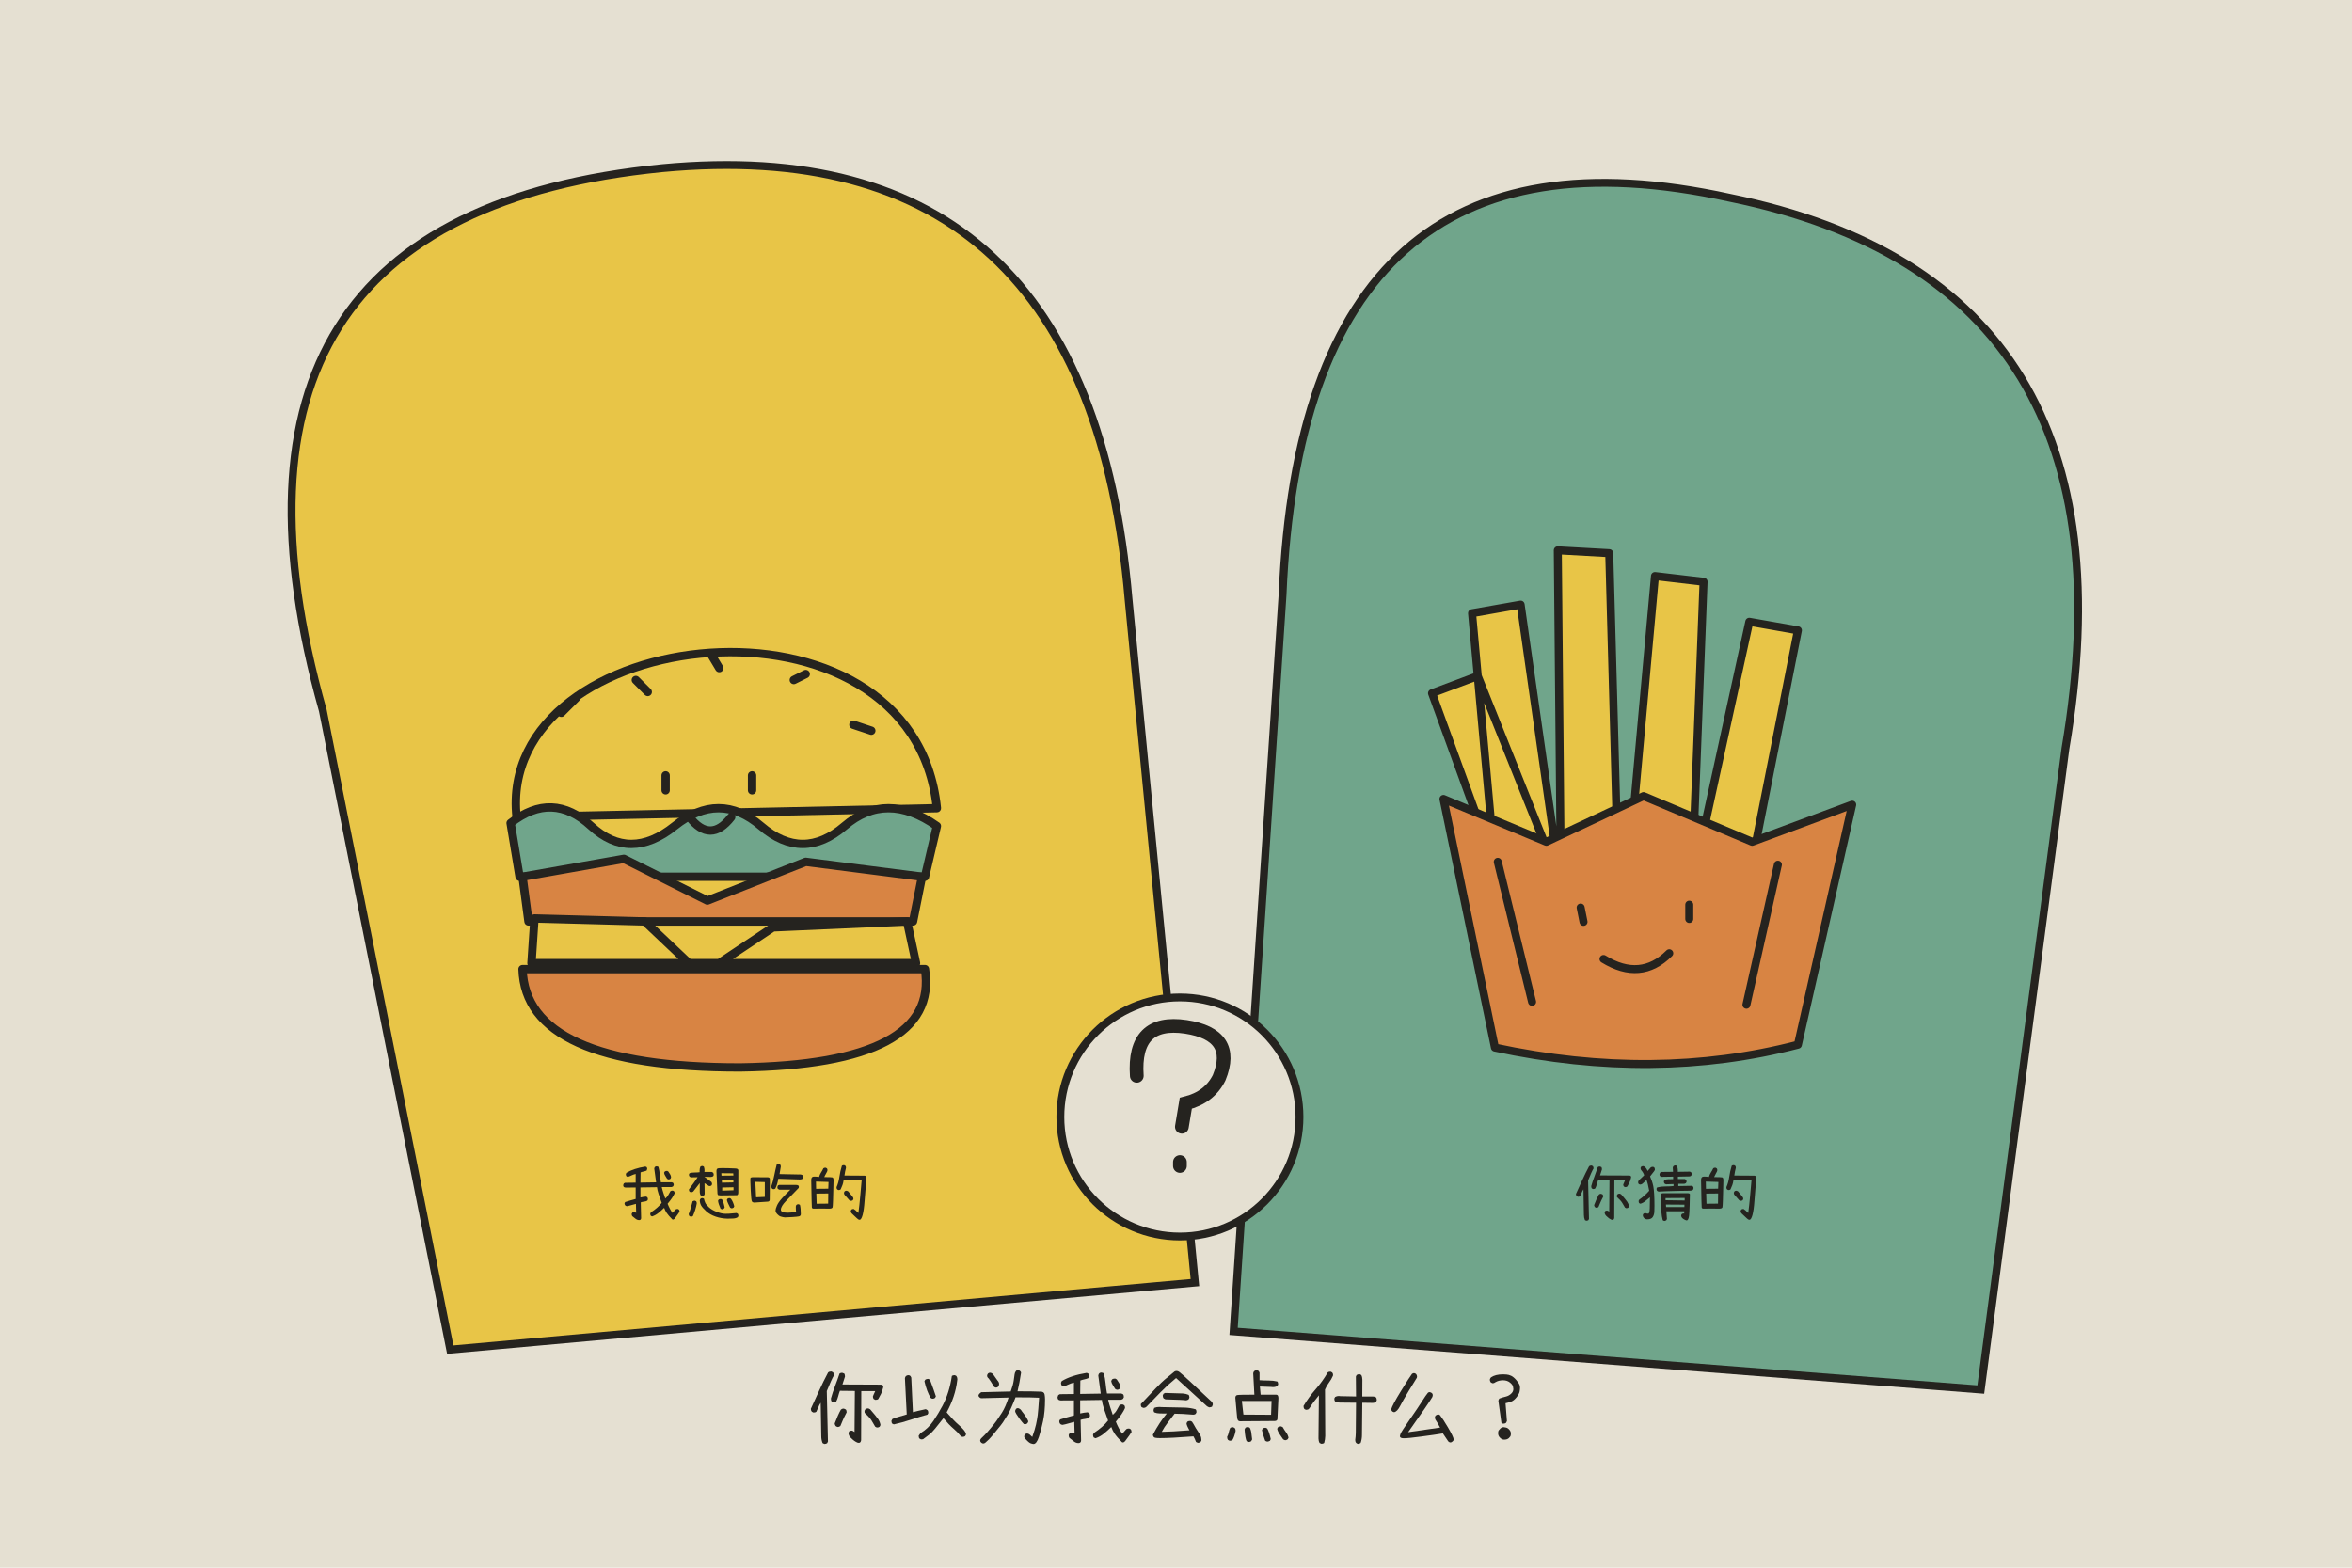
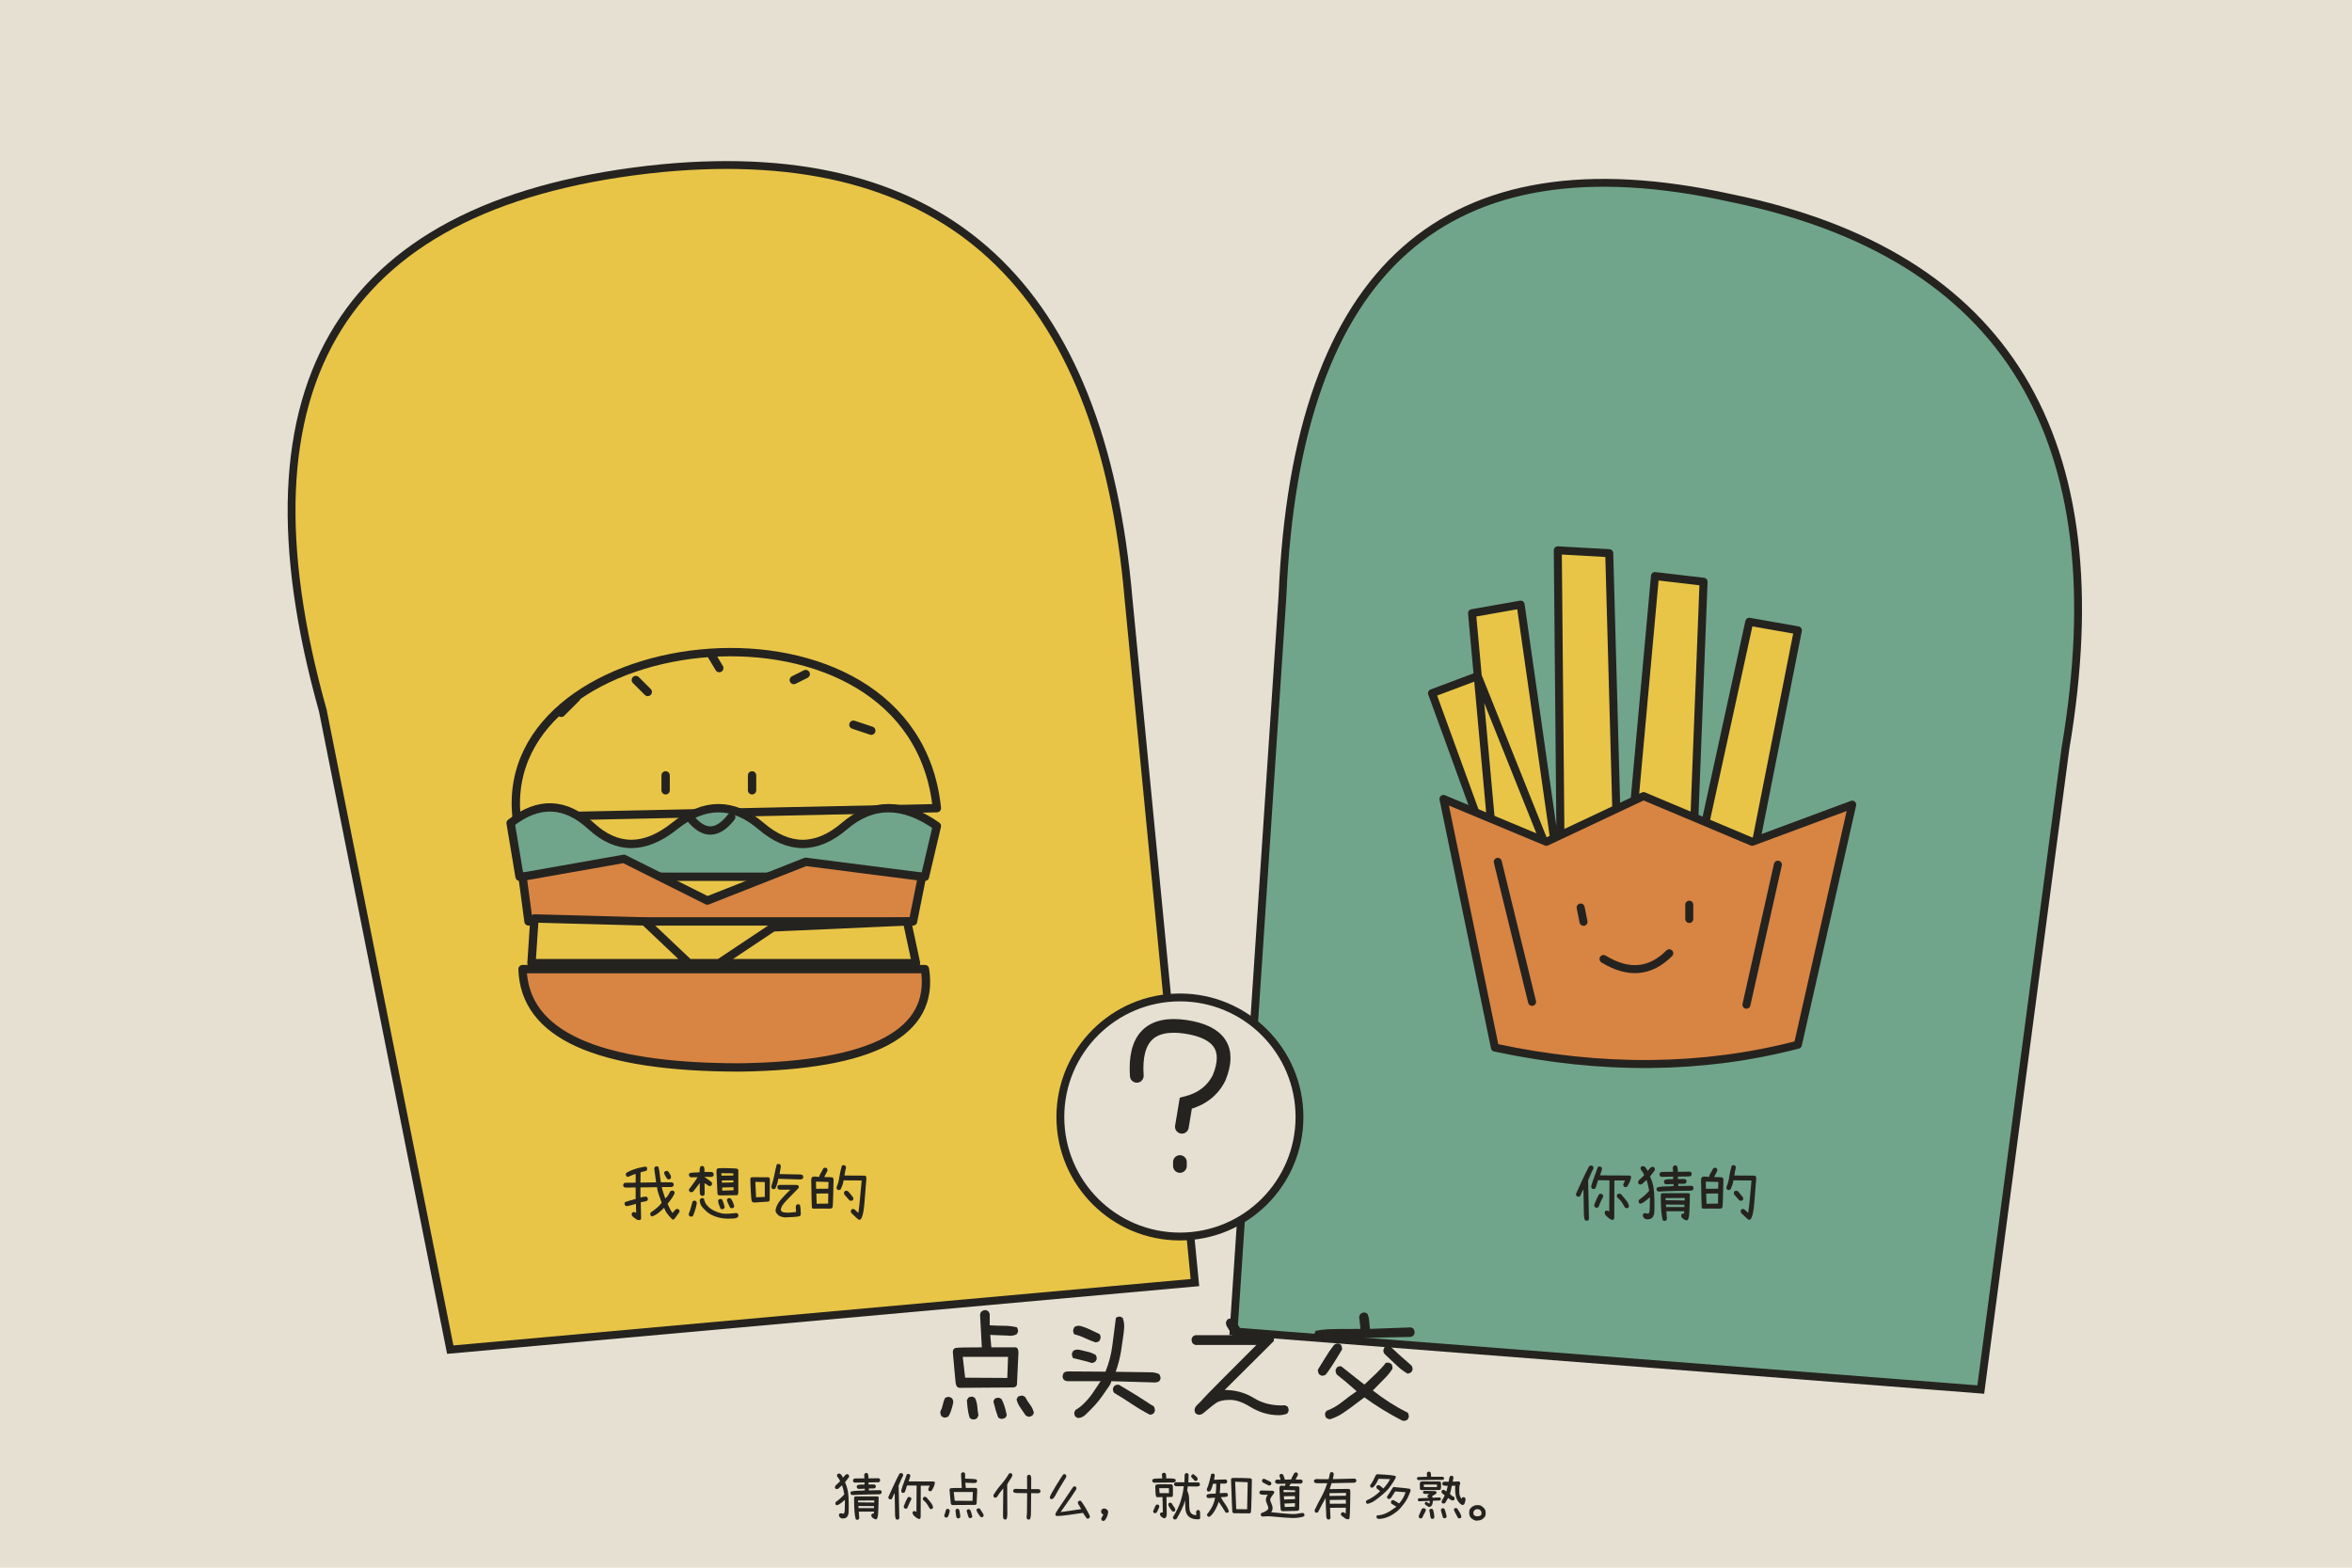
<svg xmlns="http://www.w3.org/2000/svg" width="1200" height="800" viewBox="0 0 1200 800">
  <rect width="1200" height="800" fill="#e5e0d2" />
  <g stroke="#25231f" stroke-width="4">
    <path d="M172 333q-35-260 210-250 218 10 205 251l-15 350-381-19Z" fill="#e8c547" transform="rotate(-8 380 400)" />
    <path d="M644 327q-20-250 202-229 215 17 204 258l-3 330-382 17Z" fill="#70a58b" transform="rotate(7 840 400)" />
  </g>
  <svg x="186" y="236" width="365" height="365" class="" viewBox="0 0 240 240" aria-hidden="true" fill="none" stroke="#25231F" stroke-width="2.8" stroke-linecap="round" stroke-linejoin="round">
    <path d="M51 119C44 54 184 38 192 116Z" fill="#E8C547" />
    <path d="m66 84 5-5m20-6 4 4m21-13 3 5m25 4 4-2m16 17 6 2" />
    <path d="M49 121q14-11 27 1t28 0 29 0 28 0 31 0l-4 17H52Z" fill="#70A58B" />
    <path d="m53 139 34-6 28 14 33-13 39 5-3 15H55Z" fill="#D88443" />
    <path d="m57 153 37 1 19 18 24-16 45-2 3 14H56Z" fill="#E8C547" />
    <path d="M53 170h135q5 32-62 33-72 0-73-33Z" fill="#D88443" />
    <path d="M101 105v5m29-5v5m-21 9q7 9 14 0" fill="none" />
  </svg>
  <svg x="665" y="240" width="350" height="350" class="" viewBox="0 0 240 240" aria-hidden="true" fill="none" stroke="#25231F" stroke-width="2.8" stroke-linecap="round" stroke-linejoin="round">
    <path d="m67 138-8-88 17-3 13 91m1-2-1-108 18 1 3 109m4-2 9-99 17 2-4 103m1-2 19-87 17 3-18 91m-86-3-24-66 16-6 28 70" fill="#E8C547" />
    <path d="m49 115 18 87q56 12 106-1l19-84-35 13-38-16-34 16Z" fill="#D88443" />
    <path d="m68 137 12 49m86-48-11 49" />
    <path d="m97 153 1 5m37-6v5m-30 14q13 8 23-2" />
  </svg>
  <g fill="#25231f" font-family="Xiaolai, sans-serif" text-anchor="middle">
-     <path d="M233 -92H227L207 -82Q191 -43 191 2L184 409Q166 382 155.5 354.5Q145 327 131 300Q119 290 96 290L76 300Q64 315 64 335Q115 446 166.0 558.0Q217 670 274 777Q288 789 313 789L333 779Q345 766 345 742Q317 697 258 551L272 -62L263 -82Q250 -92 233 -92ZM394 114Q378 116 366 126Q356 140 354 157Q395 266 429 325Q443 338 461 338Q468 338 489 327Q499 315 499 292Q462 222 449.5 189.5Q437 157 423 126Q409 116 394 114ZM871 108H865L846 118Q824 155 802.5 192.0Q781 229 718 286L716 310L726 329Q738 340 755 340L766 339L785 329Q861 241 882.5 209.0Q904 177 910 138L900 118Q889 108 871 108ZM647 -79Q640 -79 630 -76Q591 -59 558 -25Q524 2 521 41L530 61Q542 70 559 70Q573 70 595 53L599 552L417 554Q405 521 396.5 487.5Q388 454 372 423Q360 413 337 413L317 423Q308 436 308 460Q329 536 358.5 612.5Q388 689 413 764Q427 773 444 773Q449 773 470 764Q479 750 479 727Q454 654 448 631L910 629Q944 629 944 603Q944 594 939 581Q932 546 916.0 515.5Q900 485 883 454Q871 444 848 444L828 454Q818 468 818 485Q818 490 846 550H677L675 -47Q670 -79 647 -79Z" transform="translate(411.000 733.0) scale(0.042 -0.042)" />
-     <path d="M403 -37 384 -27Q374 -16 374 8L396 39Q491 96 553.5 189.0Q616 282 664 373Q748 533 777 734Q789 744 813 744L832 734Q844 717 844 695Q844 687 842 678Q820 486 714 292Q807 185 848 151Q949 65 949 23L939 4Q928 -6 904 -6L885 4Q844 55 794.5 96.5Q745 138 675 222Q610 140 573.0 94.0Q536 48 500.0 20.0Q464 -8 427 -35ZM72 146 53 155Q43 167 43 190L55 212Q96 229 141.0 241.0Q186 253 229 267L207 707Q212 744 255 744L274 734L284 715L304 294Q356 309 460 331L481 319Q491 308 491 284L481 265Q380 237 278.0 203.0Q176 169 72 146ZM544 458H538L519 468Q472 547 444 670L454 689Q468 699 491 699L511 689Q560 559 583 487L573 468Q562 458 544 458Z" transform="translate(453.000 733.0) scale(0.042 -0.042)" />
-     <path d="M769 -93Q761 -93 738.0 -86.0Q715 -79 676 -36Q658 -21 656 -1Q659 32 691 35Q715 32 730 15L754 -7Q786 83 799.5 144.0Q813 205 820.0 259.5Q827 314 837 470Q764 475 551 475Q494 327 456.0 264.0Q418 201 398.0 171.5Q378 142 334.0 89.5Q290 37 262.5 2.0Q235 -33 185 -76Q172 -87 159 -87Q146 -87 133.5 -75.5Q121 -64 121 -51Q121 -39 132 -26Q149 -9 172.0 13.0Q195 35 245.0 95.0Q295 155 318.5 187.5Q342 220 386.0 289.5Q430 359 466 472Q142 465 136 464Q121 464 106 483Q101 489 101 496Q101 514 134 537L492 546Q520 620 528.5 676.5Q537 733 539.5 755.0Q542 777 557 796Q569 806 581 806Q594 806 607 793Q618 784 618 772Q618 767 616 762Q601 657 575 548Q772 548 850 544H857Q897 544 904 509Q909 479 909 451Q909 299 885.0 186.0Q861 73 835 -5Q806 -93 769 -93ZM314 593Q302 593 289 604Q239 687 225 703Q205 719 205 737Q205 750 216 764Q227 774 242 774Q265 771 280.0 752.5Q295 734 331 680Q351 659 351 637Q351 621 340 604Q327 593 314 593ZM667 148Q660 148 652 150Q628 175 599 215Q546 288 546 306Q546 319 555.0 331.5Q564 344 580 344Q612 336 628 305Q690 228 706 183Q697 148 667 148Z" transform="translate(495.000 733.0) scale(0.042 -0.042)" />
-     <path d="M314 -82Q282 -82 251 -55L206 -19Q196 -7 196 17L206 36Q217 47 235 47Q240 47 268 35L264 177Q224 167 189.5 156.5Q155 146 120 140Q82 145 82 187L92 206Q133 220 175.0 231.5Q217 243 260 255V438L99 437Q83 438 70 447Q61 459 61 476Q61 481 70 502L89 513L260 515V654Q222 645 193.0 630.5Q164 616 133 607L113 617Q103 630 103 652L112 672Q226 741 415 772L435 763Q444 751 444 734Q444 729 435 708Q412 698 386.5 693.0Q361 688 338 679L336 516L586 520Q577 580 570.5 633.5Q564 687 556 739Q561 776 595 776Q601 776 622 768Q639 709 645.0 645.0Q651 581 662 521H837L857 512Q867 500 867 477L857 457Q844 447 829 445H676Q686 398 701.5 352.5Q717 307 732 262Q763 288 780.0 318.5Q797 349 814 379Q827 389 851 389L871 379Q881 368 881 345Q852 277 769 179Q804 92 847 32L895 86Q906 96 930 96L949 87Q960 74 960 52Q942 22 881 -59Q867 -74 855 -74Q849 -74 844 -71Q780 -6 754.5 32.5Q729 71 714 114Q667 68 621.5 31.5Q576 -5 522 -23L502 -14Q492 -2 492 21L502 41Q615 115 675 193Q648 267 626.0 332.5Q604 398 600 443L336 439V279Q385 290 426 293L445 283Q455 272 455 248L446 229Q423 215 394.5 212.5Q366 210 341 201L347 -50Q346 -82 314 -82ZM786 567H780L761 577Q748 601 732.5 623.5Q717 646 713 673L723 692Q736 703 761 703L780 693Q794 670 809.0 648.0Q824 626 824 598L815 578Q804 567 786 567Z" transform="translate(537.000 733.0) scale(0.042 -0.042)" />
-     <path d="M770 -78H764L743 -68Q731 -33 712 0Q441 -21 305 -21Q242 -21 231.5 -9.5Q221 2 219 20Q301 175 388 278L305 279Q269 279 236 292Q227 304 227 321Q227 326 236 347Q265 358 298 358Q311 358 325 356Q546 353 611.5 350.0Q677 347 739 329Q749 317 749 294L739 274Q726 264 709 264Q571 276 483 276Q442 222 400.0 168.0Q358 114 327 55Q445 57 663 74Q628 135 628 159L638 179Q651 188 675 188L694 179Q712 153 725.5 127.0Q739 101 762.0 67.0Q785 33 797.0 9.0Q809 -15 809 -49L799 -68Q787 -78 770 -78ZM107 347H102L82 356Q72 368 72 392Q298 635 359.5 687.5Q421 740 483 789Q494 795 506 795Q527 795 550 775Q610 727 934 421Q947 407 947 387Q947 383 938 362Q926 353 902 353L877 366Q579 637 501 709Q450 666 397.5 619.5Q345 573 141 360Q127 347 107 347ZM622 438Q595 444 372 450L349 462Q339 476 339 499L349 519L368 528Q548 524 584.0 521.5Q620 519 653 505Q663 493 663 470L653 450Q640 440 622 438Z" transform="translate(579.000 733.0) scale(0.042 -0.042)" />
-     <path d="M384 -68H378L358 -59Q341 -27 333 84L343 104Q354 114 378 114L397 104Q413 72 416.0 35.0Q419 -2 425 -37L413 -59Q401 -68 384 -68ZM610 -64Q595 -62 583 -53Q561 5 544 76L554 96Q565 105 589 105L608 96Q632 56 651 -33L642 -53Q628 -62 610 -64ZM156 -53H150L131 -43Q121 -29 121 -6Q135 20 140.5 48.0Q146 76 158 102Q170 112 193 112L213 102Q224 88 224 71L223 61Q208 -9 186 -43Q174 -53 156 -53ZM828 -47Q813 -45 801 -35Q781 -4 759.0 26.5Q737 57 729 92L739 112Q753 122 777 122L797 112Q814 80 836.5 50.0Q859 20 867 -16L857 -35Q844 -45 828 -47ZM277 184Q248 184 243.0 225.5Q238 267 233 332L221 468Q221 497 243.0 502.0Q265 507 452 507L438 767Q443 804 485 804L505 794L515 774V683Q569 679 625.0 679.0Q681 679 731 667Q741 655 741 632L731 612Q707 599 677 599Q666 599 655 601L519 606L528 507H718Q744 507 744 463Q733 219 732 210Q729 189 700 187ZM655 263 661 431H300L319 265Z" transform="translate(621.000 733.0) scale(0.042 -0.042)" />
-     <path d="M714 -92Q677 -87 677 -43Q683 -2 684.0 41.0Q685 84 687 409Q526 411 493.0 411.0Q460 411 433 425Q423 436 423 460L433 479Q453 491 477 491Q485 491 495 489L687 485L685 727L694 746Q708 756 731 756L751 746Q764 720 764 689Q763 674 763 485H891Q912 485 930 474Q939 462 939 438L930 419Q913 407 891 407L763 409Q759 70 759.0 17.5Q759 -35 743 -80Q729 -90 714 -92ZM270 -90H264L244 -80Q231 -56 231 -26Q232 -8 236 499Q163 411 127 351L113 333Q102 323 78 323L59 333Q49 347 49 370Q113 478 196.5 573.0Q280 668 343 777Q354 787 378 787L397 777Q408 765 408 748L407 738Q388 693 358.5 654.0Q329 615 310 569L313 6Q312 -39 300 -80Q288 -90 270 -90Z" transform="translate(663.000 733.0) scale(0.042 -0.042)" />
-     <path d="M150 294Q119 299 114 329Q127 379 232.0 550.0Q337 721 367 760Q380 769 391 769Q405 769 417 757Q428 743 428 728Q428 710 413 692Q396 667 326.5 551.5Q257 436 222.0 368.5Q187 301 150 294ZM834 -74Q821 -74 808 -62L742 36Q647 20 478 -2Q322 -23 267 -23Q220 -23 220 2Q220 9 228.5 33.0Q237 57 339.0 204.0Q441 351 488.5 426.0Q536 501 555 523Q564 538 583 538Q619 529 619 502Q619 491 613 477Q563 393 320 51Q651 98 708 107Q673 173 651 205Q645 219 645 230Q645 258 683 267Q702 267 711 252Q742 213 802 112Q873 -9 873 -38Q873 -51 860 -61Q847 -74 834 -74Z" transform="translate(705.000 733.0) scale(0.042 -0.042)" />
-     <path d="M478 155H472L453 165L416 433Q418 448 428 460Q465 474 505.5 483.5Q546 493 575 523Q598 546 598 576Q598 583 593.5 606.0Q589 629 555.5 655.5Q522 682 472 682Q422 682 383 660Q366 646 347 646H344L324 656Q314 670 312 688Q314 703 326 717Q379 754 472 754Q487 754 514.5 752.0Q542 750 571.0 736.5Q600 723 633.5 684.5Q667 646 675 620Q679 605 679 588Q679 573 674.0 545.0Q669 517 636.5 475.5Q604 434 568.0 421.5Q532 409 503 403L520 187L509 165Q497 155 478 155ZM487 -40Q456 -40 432 -12Q413 9 413 37Q413 39 414.0 55.5Q415 72 440 95Q458 112 481 112Q489 112 510.0 107.0Q531 102 549.5 80.5Q568 59 568 35Q568 32 566.5 15.5Q565 -1 544.0 -20.5Q523 -40 487 -40Z" transform="translate(747.000 733.0) scale(0.042 -0.042)" />
    <path d="M314 -82Q282 -82 251 -55L206 -19Q196 -7 196 17L206 36Q217 47 235 47Q240 47 268 35L264 177Q224 167 189.5 156.5Q155 146 120 140Q82 145 82 187L92 206Q133 220 175.0 231.5Q217 243 260 255V438L99 437Q83 438 70 447Q61 459 61 476Q61 481 70 502L89 513L260 515V654Q222 645 193.0 630.5Q164 616 133 607L113 617Q103 630 103 652L112 672Q226 741 415 772L435 763Q444 751 444 734Q444 729 435 708Q412 698 386.5 693.0Q361 688 338 679L336 516L586 520Q577 580 570.5 633.5Q564 687 556 739Q561 776 595 776Q601 776 622 768Q639 709 645.0 645.0Q651 581 662 521H837L857 512Q867 500 867 477L857 457Q844 447 829 445H676Q686 398 701.5 352.5Q717 307 732 262Q763 288 780.0 318.5Q797 349 814 379Q827 389 851 389L871 379Q881 368 881 345Q852 277 769 179Q804 92 847 32L895 86Q906 96 930 96L949 87Q960 74 960 52Q942 22 881 -59Q867 -74 855 -74Q849 -74 844 -71Q780 -6 754.5 32.5Q729 71 714 114Q667 68 621.5 31.5Q576 -5 522 -23L502 -14Q492 -2 492 21L502 41Q615 115 675 193Q648 267 626.0 332.5Q604 398 600 443L336 439V279Q385 290 426 293L445 283Q455 272 455 248L446 229Q423 215 394.5 212.5Q366 210 341 201L347 -50Q346 -82 314 -82ZM786 567H780L761 577Q748 601 732.5 623.5Q717 646 713 673L723 692Q736 703 761 703L780 693Q794 670 809.0 648.0Q824 626 824 598L815 578Q804 567 786 567Z" transform="translate(316.000 620.0) scale(0.032 -0.032)" />
    <path d="M722 -59Q626 -57 536.0 -26.5Q446 4 384.5 60.0Q323 116 303.5 152.0Q284 188 282 231Q287 269 323 269H329L349 259Q356 226 369.0 195.5Q382 165 428.0 122.5Q474 80 553.0 49.5Q632 19 692 19Q757 19 799.5 25.0Q842 31 867 31L889 20Q898 8 898 -16L889 -35Q859 -55 810.0 -57.0Q761 -59 722 -59ZM143 -27H137L117 -18Q107 -4 105 14Q125 63 139.5 115.0Q154 167 168 218Q183 228 205 228L225 218Q234 206 234 183Q217 83 172 -18Q160 -27 143 -27ZM640 90Q624 92 612 103Q579 177 573 226L583 245Q597 255 620 255L640 245Q667 185 679 122L669 103Q655 92 640 90ZM793 106Q777 108 766 118Q752 147 737.0 176.5Q722 206 714 239L724 259Q735 269 760 269L779 259Q815 209 832 138L822 118Q809 108 793 106ZM322 304H315L296 313Q282 336 282 363V509L178 374Q164 362 139 362L119 372Q109 384 109 407Q154 468 186.5 512.0Q219 556 247 602L146 600Q109 605 109 646L119 666Q153 677 199.5 677.0Q246 677 280 682L279 706Q279 742 292 771Q304 781 327 781L347 771Q358 743 358 712Q358 699 356 686H474L495 674Q505 660 505 637L495 617Q476 606 453 606Q437 607 356 609L468 526Q478 512 478 489L468 470Q456 460 433 460L358 507L360 333L351 313Q339 304 322 304ZM612 312Q594 312 578.5 315.5Q563 319 563 364L548 697Q548 738 572 743Q588 747 649 747Q674 747 744.0 745.5Q814 744 855.0 741.0Q896 738 897 711L896 356Q894 315 872.0 315.0Q850 315 612 312ZM640 388 820 394V442L640 438ZM636 515 818 519V552L634 550ZM628 627 818 629 816 664 626 666Z" transform="translate(348.000 620.0) scale(0.032 -0.032)" />
    <path d="M638 -39Q604 -35 574.0 -25.5Q544 -16 520 11Q490 42 490 71Q490 96 512.0 148.0Q534 200 594.5 267.5Q655 335 726 403H552L528 415Q519 427 519 444Q519 449 528 470L548 479H814Q862 479 862 451Q862 442 859 431L657 223Q575 138 575 84Q575 36 682 36Q717 36 818 47Q813 80 813 133Q816 171 853 171H859L879 161Q893 108 893 13Q892 -17 861.0 -23.0Q830 -29 766.0 -33.0Q702 -37 638 -39ZM152 198Q122 199 112.0 219.0Q102 239 94 399Q88 515 88 557Q88 573 90.0 586.5Q92 600 121 602L366 601Q396 600 399 578Q400 571 400 531L397 241Q395 212 360 212ZM180 282 319 288V524L168 528ZM458 411H452L433 421Q423 435 423 458Q452 542 469.5 630.5Q487 719 509 805Q520 814 544 814L563 805Q574 791 574 774L573 764Q567 736 563.5 708.0Q560 680 554 652L861 646L875 647Q901 647 922 635Q932 621 932 597L922 577Q902 566 876 566L534 577Q522 492 487 421Q476 411 458 411Z" transform="translate(380.000 620.0) scale(0.032 -0.032)" />
    <path d="M831 -77Q810 -77 785 -51Q741 -7 709 21Q690 37 690 66L700 86Q712 96 736 96Q762 82 811 31Q828 157 840.0 294.0Q852 431 863 550L575 552Q569 509 557.5 477.5Q546 446 528 407Q516 397 493 397L474 407Q463 419 463 436L464 446Q495 515 508.0 606.0Q521 697 548 785Q560 795 583 795L603 785Q613 774 613 757L612 746Q598 696 589 629L909 627Q938 627 939 585Q920 368 910.0 223.0Q900 78 878 -3Q857 -77 831 -77ZM351 101 221 102 96 101Q72 101 69.0 121.0Q66 141 59 560Q60 606 93 611Q103 612 115 612Q143 612 184 606Q195 645 216.0 677.0Q237 709 253 744Q265 754 288 754L308 744Q318 733 318 716Q318 696 293 656Q278 631 267 604Q374 604 394.5 599.5Q415 595 415 555V544Q407 146 400.0 123.5Q393 101 351 101ZM146 179 329 181 331 343 141 341ZM693 226H687L667 235L591 321Q581 333 581 356L591 376Q603 387 620 387Q628 387 649 376L718 292Q732 278 732 255L722 235Q710 226 693 226ZM137 417 331 419 335 526 135 532Z" transform="translate(412.000 620.0) scale(0.032 -0.032)" />
    <path d="M233 -92H227L207 -82Q191 -43 191 2L184 409Q166 382 155.5 354.5Q145 327 131 300Q119 290 96 290L76 300Q64 315 64 335Q115 446 166.0 558.0Q217 670 274 777Q288 789 313 789L333 779Q345 766 345 742Q317 697 258 551L272 -62L263 -82Q250 -92 233 -92ZM394 114Q378 116 366 126Q356 140 354 157Q395 266 429 325Q443 338 461 338Q468 338 489 327Q499 315 499 292Q462 222 449.5 189.5Q437 157 423 126Q409 116 394 114ZM871 108H865L846 118Q824 155 802.5 192.0Q781 229 718 286L716 310L726 329Q738 340 755 340L766 339L785 329Q861 241 882.5 209.0Q904 177 910 138L900 118Q889 108 871 108ZM647 -79Q640 -79 630 -76Q591 -59 558 -25Q524 2 521 41L530 61Q542 70 559 70Q573 70 595 53L599 552L417 554Q405 521 396.5 487.5Q388 454 372 423Q360 413 337 413L317 423Q308 436 308 460Q329 536 358.5 612.5Q388 689 413 764Q427 773 444 773Q449 773 470 764Q479 750 479 727Q454 654 448 631L910 629Q944 629 944 603Q944 594 939 581Q932 546 916.0 515.5Q900 485 883 454Q871 444 848 444L828 454Q818 468 818 485Q818 490 846 550H677L675 -47Q670 -79 647 -79Z" transform="translate(802.000 620.0) scale(0.032 -0.032)" />
    <path d="M198 -70Q175 -70 157 -55Q130 -33 130 0L140 20Q151 29 175 29Q189 21 216 21Q238 21 241 104L244 282Q205 251 170.0 221.5Q135 192 92 179L72 188Q63 200 63 224L74 245Q161 305 232 386Q211 504 189 558L125 499Q109 485 84 485L64 495Q55 507 55 524Q55 529 64 550L152 633Q139 676 104 715Q94 727 94 750L104 770Q117 779 141 779L168 764Q197 730 207 701L253 754Q267 768 294 768L313 758Q323 744 323 721L313 701L246 615Q280 540 297 460Q316 365 316 146Q316 99 314.0 51.5Q312 4 289.0 -33.0Q266 -70 198 -70ZM798 231V271L493 269V235ZM793 126 794 164 499 166 502 126ZM476 -96Q460 -94 448 -84Q417 21 417 286Q417 320 419 330Q422 347 458 347H847Q879 347 881 329Q881 282 877.0 155.0Q873 28 868 -10Q858 -87 829 -87Q820 -87 798 -76Q741 -49 741 -6L751 14Q763 24 780 24L790 23L791 59H506L515 -64L505 -84Q491 -94 476 -96ZM386 373Q349 378 349 413V420L358 439Q421 455 488.5 455.0Q556 455 620 461V493L503 489Q466 494 466 536L476 556Q503 570 537 570Q591 570 614 571V611L425 608L405 619Q396 631 396 648Q396 653 405 674L429 686L612 688L608 754Q613 791 655 791L675 781Q689 746 689 707L688 688L880 691L900 682Q910 668 910 645L900 625L880 615L690 611V573H799L818 563Q828 552 828 528L818 509Q805 499 789 497H696V461L910 465L930 455Q939 443 939 426Q939 421 930 400Q909 387 884 387Q815 387 685 384Q467 379 386 373Z" transform="translate(834.000 620.0) scale(0.032 -0.032)" />
    <path d="M831 -77Q810 -77 785 -51Q741 -7 709 21Q690 37 690 66L700 86Q712 96 736 96Q762 82 811 31Q828 157 840.0 294.0Q852 431 863 550L575 552Q569 509 557.5 477.5Q546 446 528 407Q516 397 493 397L474 407Q463 419 463 436L464 446Q495 515 508.0 606.0Q521 697 548 785Q560 795 583 795L603 785Q613 774 613 757L612 746Q598 696 589 629L909 627Q938 627 939 585Q920 368 910.0 223.0Q900 78 878 -3Q857 -77 831 -77ZM351 101 221 102 96 101Q72 101 69.0 121.0Q66 141 59 560Q60 606 93 611Q103 612 115 612Q143 612 184 606Q195 645 216.0 677.0Q237 709 253 744Q265 754 288 754L308 744Q318 733 318 716Q318 696 293 656Q278 631 267 604Q374 604 394.5 599.5Q415 595 415 555V544Q407 146 400.0 123.5Q393 101 351 101ZM146 179 329 181 331 343 141 341ZM693 226H687L667 235L591 321Q581 333 581 356L591 376Q603 387 620 387Q628 387 649 376L718 292Q732 278 732 255L722 235Q710 226 693 226ZM137 417 331 419 335 526 135 532Z" transform="translate(866.000 620.0) scale(0.032 -0.032)" />
+     <path d="M384 -68H378L358 -59Q341 -27 333 84L343 104Q354 114 378 114L397 104Q413 72 416.0 35.0Q419 -2 425 -37L413 -59Q401 -68 384 -68ZM610 -64Q595 -62 583 -53Q561 5 544 76L554 96Q565 105 589 105L608 96Q632 56 651 -33L642 -53Q628 -62 610 -64ZM156 -53H150L131 -43Q121 -29 121 -6Q135 20 140.5 48.0Q146 76 158 102Q170 112 193 112L213 102Q224 88 224 71L223 61Q208 -9 186 -43Q174 -53 156 -53ZM828 -47Q813 -45 801 -35Q781 -4 759.0 26.5Q737 57 729 92L739 112Q753 122 777 122L797 112Q814 80 836.5 50.0Q859 20 867 -16L857 -35Q844 -45 828 -47ZM277 184Q248 184 243.0 225.5Q238 267 233 332L221 468Q221 497 243.0 502.0Q265 507 452 507L438 767Q443 804 485 804L505 794L515 774V683Q569 679 625.0 679.0Q681 679 731 667Q741 655 741 632L731 612Q707 599 677 599Q666 599 655 601L519 606L528 507H718Q744 507 744 463Q733 219 732 210Q729 189 700 187ZM655 263 661 431H300L319 265Z" transform="translate(472.0 720) scale(0.064 -0.064)" />
+     <path d="M219 -57 199 -47Q189 -34 189 -12L199 8Q232 25 272.0 65.5Q312 106 341.0 150.0Q370 194 399 237H133Q96 242 96 278Q96 283 105 304Q121 315 140 315L438 313Q479 415 493.0 525.0Q507 635 521 742Q532 752 556 752L575 742Q587 711 587 674Q587 635 562 477Q548 392 519 312L798 308Q834 308 865 294Q877 280 877 257L867 237Q851 227 830 227Q816 228 485 237Q478 212 462.0 190.5Q446 169 407.0 112.0Q368 55 284 -25Q256 -55 219 -57ZM793 -31Q718 8 648.5 54.5Q579 101 507 144Q497 155 497 179L507 198Q519 209 536 209L546 208Q583 185 621 163Q697 118 760 76Q791 55 822 37Q832 23 832 0L822 -20Q809 -29 793 -31ZM329 382Q294 394 255.5 402.5Q217 411 180 421Q170 435 170 458L180 478Q195 489 215 489Q223 489 232 487Q265 479 297.0 471.5Q329 464 358 448Q368 437 368 413L358 394Q345 384 329 382ZM360 546Q317 560 275.5 580.0Q234 600 189 611Q180 625 180 642Q180 647 189 668Q205 679 223 679Q248 679 314 649L390 613Q399 602 399 585Q399 579 390 558Q376 548 360 546Z" transform="translate(536.0 720) scale(0.064 -0.064)" />
+     <path d="M819 -34Q700 -34 591 33Q502 88 432 88Q359 88 324 66Q294 47 215 -20Q201 -31 178 -31L158 -21Q148 -10 148 8Q148 29 175 54Q197 74 225.0 106.0Q253 138 641 526H153L134 537Q124 551 124 574L134 594L153 604H449L408 670Q398 684 398 707L408 727Q420 737 437 737L447 736Q494 693 507.5 665.0Q521 637 529 605Q629 603 692 603Q740 603 763 597Q781 591 781 572Q781 565 778 555Q733 511 388 167Q516 167 620 103Q715 44 839 44L869 45L889 35Q898 23 898 0L887 -21Q856 -34 819 -34Z" transform="translate(600.0 720) scale(0.064 -0.064)" />
+     <path d="M817 -79 805 -78Q639 8 502 108Q372 9 325.5 -21.0Q279 -51 226 -67Q210 -64 197 -55Q188 -42 188 -20L199 0Q266 25 323.5 71.0Q381 117 440 157Q351 237 282 290Q272 305 272 327L283 347Q294 356 309 356L318 355Q410 283 441.0 257.5Q472 232 502 210Q549 254 594.0 297.0Q639 340 673 384L696 385L717 375Q726 361 726 337Q704 301 672.0 268.0Q640 235 569 163Q703 58 848 -15Q856 -26 856 -50L846 -69Q833 -79 817 -79ZM166 281H159L141 292Q131 306 131 329Q162 377 192.0 427.5Q222 478 259 525Q272 538 296 538L315 527Q324 514 324 490Q224 324 194 290Q183 281 166 281ZM846 297Q798 325 754.5 367.5Q711 410 667 450Q653 463 653 481Q653 489 664 511Q678 520 702 520Q771 453 877 362Q886 351 886 327L875 308Q861 299 846 297ZM135 571 115 581Q104 596 104 613Q104 618 113 639Q160 648 209.5 651.0Q259 654 470 654Q466 707 460 748Q465 785 507 785L526 775Q538 748 540.0 717.0Q542 686 546 654L873 666L893 656Q902 643 902 619L893 600L873 590Q265 579 222.5 575.0Q180 571 135 571Z" transform="translate(664.0 720) scale(0.064 -0.064)" />
+     <path d="M198 -70Q175 -70 157 -55Q130 -33 130 0L140 20Q151 29 175 29Q189 21 216 21Q238 21 241 104L244 282Q205 251 170.0 221.5Q135 192 92 179L72 188Q63 200 63 224L74 245Q161 305 232 386Q211 504 189 558L125 499Q109 485 84 485L64 495Q55 507 55 524Q55 529 64 550L152 633Q139 676 104 715Q94 727 94 750L104 770Q117 779 141 779L168 764Q197 730 207 701L253 754Q267 768 294 768L313 758Q323 744 323 721L313 701L246 615Q280 540 297 460Q316 365 316 146Q316 99 314.0 51.5Q312 4 289.0 -33.0Q266 -70 198 -70ZM798 231V271L493 269V235ZM793 126 794 164 499 166 502 126ZM476 -96Q460 -94 448 -84Q417 21 417 286Q417 320 419 330Q422 347 458 347H847Q879 347 881 329Q881 282 877.0 155.0Q873 28 868 -10Q858 -87 829 -87Q820 -87 798 -76Q741 -49 741 -6L751 14Q763 24 780 24L790 23L791 59H506L515 -64L505 -84Q491 -94 476 -96ZM386 373Q349 378 349 413V420L358 439Q421 455 488.5 455.0Q556 455 620 461V493L503 489Q466 494 466 536L476 556Q503 570 537 570Q591 570 614 571V611L425 608L405 619Q396 631 396 648Q396 653 405 674L429 686L612 688L608 754Q613 791 655 791L675 781Q689 746 689 707L688 688L880 691L900 682Q910 668 910 645L900 625L880 615L690 611V573H799L818 563Q828 552 828 528L818 509Q805 499 789 497H696V461L910 465L930 455Q939 443 939 426Q939 421 930 400Q909 387 884 387Q815 387 685 384Q467 379 386 373Z" transform="translate(424.5 773) scale(0.027 -0.027)" />
+     <path d="M233 -92H227L207 -82Q191 -43 191 2L184 409Q166 382 155.5 354.5Q145 327 131 300Q119 290 96 290L76 300Q64 315 64 335Q115 446 166.0 558.0Q217 670 274 777Q288 789 313 789L333 779Q345 766 345 742Q317 697 258 551L272 -62L263 -82Q250 -92 233 -92ZM394 114Q378 116 366 126Q356 140 354 157Q395 266 429 325Q443 338 461 338Q468 338 489 327Q499 315 499 292Q462 222 449.5 189.5Q437 157 423 126Q409 116 394 114ZM871 108H865L846 118Q824 155 802.5 192.0Q781 229 718 286L716 310L726 329Q738 340 755 340L766 339L785 329Q861 241 882.5 209.0Q904 177 910 138L900 118Q889 108 871 108ZM647 -79Q640 -79 630 -76Q591 -59 558 -25Q524 2 521 41L530 61Q542 70 559 70Q573 70 595 53L599 552L417 554Q405 521 396.5 487.5Q388 454 372 423Q360 413 337 413L317 423Q308 436 308 460Q329 536 358.5 612.5Q388 689 413 764Q427 773 444 773Q449 773 470 764Q479 750 479 727Q454 654 448 631L910 629Q944 629 944 603Q944 594 939 581Q932 546 916.0 515.5Q900 485 883 454Q871 444 848 444L828 454Q818 468 818 485Q818 490 846 550H677L675 -47Q670 -79 647 -79Z" transform="translate(451.5 773) scale(0.027 -0.027)" />
+     <path d="M384 -68H378L358 -59Q341 -27 333 84L343 104Q354 114 378 114L397 104Q413 72 416.0 35.0Q419 -2 425 -37L413 -59Q401 -68 384 -68ZM610 -64Q595 -62 583 -53Q561 5 544 76L554 96Q565 105 589 105L608 96Q632 56 651 -33L642 -53Q628 -62 610 -64ZM156 -53H150L131 -43Q121 -29 121 -6Q135 20 140.5 48.0Q146 76 158 102Q170 112 193 112L213 102Q224 88 224 71L223 61Q208 -9 186 -43Q174 -53 156 -53ZM828 -47Q813 -45 801 -35Q781 -4 759.0 26.5Q737 57 729 92L739 112Q753 122 777 122L797 112Q814 80 836.5 50.0Q859 20 867 -16L857 -35Q844 -45 828 -47ZM277 184Q248 184 243.0 225.5Q238 267 233 332L221 468Q221 497 243.0 502.0Q265 507 452 507L438 767Q443 804 485 804L505 794L515 774V683Q569 679 625.0 679.0Q681 679 731 667Q741 655 741 632L731 612Q707 599 677 599Q666 599 655 601L519 606L528 507H718Q744 507 744 463Q733 219 732 210Q729 189 700 187ZM655 263 661 431H300L319 265Z" transform="translate(478.5 773) scale(0.027 -0.027)" />
+     <path d="M714 -92Q677 -87 677 -43Q683 -2 684.0 41.0Q685 84 687 409Q526 411 493.0 411.0Q460 411 433 425Q423 436 423 460L433 479Q453 491 477 491Q485 491 495 489L687 485L685 727L694 746Q708 756 731 756L751 746Q764 720 764 689Q763 674 763 485H891Q912 485 930 474Q939 462 939 438L930 419Q913 407 891 407L763 409Q759 70 759.0 17.5Q759 -35 743 -80Q729 -90 714 -92ZM270 -90H264L244 -80Q231 -56 231 -26Q232 -8 236 499Q163 411 127 351L113 333Q102 323 78 323L59 333Q49 347 49 370Q113 478 196.5 573.0Q280 668 343 777Q354 787 378 787L397 777Q408 765 408 748L407 738Q388 693 358.5 654.0Q329 615 310 569L313 6Q312 -39 300 -80Q288 -90 270 -90Z" transform="translate(505.5 773) scale(0.027 -0.027)" />
+     <path d="M150 294Q119 299 114 329Q127 379 232.0 550.0Q337 721 367 760Q380 769 391 769Q405 769 417 757Q428 743 428 728Q428 710 413 692Q396 667 326.5 551.5Q257 436 222.0 368.5Q187 301 150 294ZM834 -74Q821 -74 808 -62L742 36Q647 20 478 -2Q322 -23 267 -23Q220 -23 220 2Q220 9 228.5 33.0Q237 57 339.0 204.0Q441 351 488.5 426.0Q536 501 555 523Q564 538 583 538Q619 529 619 502Q619 491 613 477Q563 393 320 51Q651 98 708 107Q673 173 651 205Q645 219 645 230Q645 258 683 267Q702 267 711 252Q742 213 802 112Q873 -9 873 -38Q873 -51 860 -61Q847 -74 834 -74Z" transform="translate(532.5 773) scale(0.027 -0.027)" />
+     <path d="M123 -116H118L98 -106Q88 -92 88 -74V-68Q107 -31 128 6Q114 8 99.5 22.5Q85 37 85 60Q85 61 85.5 74.5Q86 88 106 107Q120 119 139 119Q178 119 206 87Q218 74 218 51Q218 38 211.0 9.0Q204 -20 190.0 -49.0Q176 -78 156 -104Q142 -116 123 -116Z" transform="translate(559.5 773) scale(0.027 -0.027)" />
+     <path d="M280 -67Q245 -60 219 -31Q197 -13 197 17L207 36Q217 44 236 44L251 43L245 335L148 332Q125 334 119.5 360.5Q114 387 112.0 440.0Q110 493 108 527Q108 562 124.5 568.5Q141 575 171.0 576.0Q201 577 279 577Q356 577 382.5 576.5Q409 576 425.0 571.0Q441 566 441 528L442 370Q438 339 424.0 337.0Q410 335 320 335Q325 90 325 28Q325 18 324.5 -2.5Q324 -23 312.0 -44.0Q300 -65 280 -67ZM479 -90Q442 -85 442 -44Q539 108 585.0 249.5Q631 391 647 539H499Q463 544 463 585L473 604L491 614H659L663 753Q668 789 708 789L728 779Q737 767 739 749L733 612H924L943 602Q953 589 953 565L943 547Q919 534 889 534Q869 535 722 537L712 457Q733 411 742 365Q749 323 749 246Q749 127 757.0 89.0Q765 51 788.0 28.0Q811 5 834.0 -0.5Q857 -6 883 -8L881 55Q886 91 926 91L945 81Q956 53 956 22L957 -54Q957 -78 941 -83Q930 -86 915 -86Q724 -86 687 59Q672 118 672 272Q647 180 603.5 93.5Q560 7 513 -74Q497 -88 479 -90ZM102 30H97L78 39Q68 51 68 74Q84 101 94.0 129.5Q104 158 122 186Q133 194 149 194Q155 194 175 186Q185 172 185 149Q171 122 160.5 94.0Q150 66 133 41Q120 30 102 30ZM450 61H444L423 72Q404 103 381.0 132.5Q358 162 353 198L362 218Q374 228 391 228Q399 228 419 218Q438 180 462.5 150.0Q487 120 487 89L479 70Q467 61 450 61ZM368 409 366 503H183L190 409ZM87 606Q51 611 51 652L61 671Q84 683 110.5 684.0Q137 685 241 688Q239 730 233 765L243 783Q258 795 280 795L300 785Q314 763 314 739Q314 708 316 688Q360 687 403.0 687.0Q446 687 485 675Q495 664 495 641L485 622Q463 609 436 609L417 610ZM871 639H865L847 648Q827 681 797 700Q787 713 787 736L797 755Q809 766 826 766L835 765L892 715Q910 699 910 677Q910 669 899 648Q888 639 871 639Z" transform="translate(586.5 773) scale(0.027 -0.027)" />
+     <path d="M123 -39Q86 -34 86 8Q217 168 238 323L105 315L86 325Q76 339 76 362L86 382Q123 396 164.0 397.5Q205 399 248 399Q257 444 258.0 492.0Q259 540 261 587L197 585Q183 505 148 450Q134 438 111 438L92 448Q82 462 82 485Q113 552 129.5 624.5Q146 697 166 770Q180 779 197 779Q202 779 223 770Q232 756 232 739Q232 734 219 662L438 668L458 658Q468 647 468 623L458 603Q444 591 427 589H337Q335 544 334.0 498.0Q333 452 327 407Q392 413 452 413L472 403Q481 392 481 368L472 349Q446 336 415 336Q372 336 347 333Q384 263 430.0 200.5Q476 138 499 66L489 47Q478 37 454 37L435 47Q391 121 308 245Q284 175 250.5 110.0Q217 45 180.0 4.0Q143 -37 123 -39ZM874 26 857 27 597 29Q574 34 567.0 46.5Q560 59 540 658Q541 691 561 695Q572 697 624 697Q663 697 765.0 695.0Q867 693 900.5 689.5Q934 686 934 654Q934 621 928.0 349.0Q922 77 916 49Q910 26 874 26ZM844 104 855 615 618 625 638 107Z" transform="translate(613.5 773) scale(0.027 -0.027)" />
+     <path d="M697 -61Q536 -55 305 -31Q271 -28 234 -28Q186 -28 131 -33L111 -23Q102 -12 102 12L111 31Q245 77 245 128Q245 151 214 220Q198 256 198 284Q198 326 234 378H145Q111 378 86 394Q76 405 76 429L86 448Q101 459 120 459Q131 458 323 454Q356 447 356 425Q356 418 353 409Q300 341 287 313Q280 297 280 282Q280 264 312 189Q325 158 325 129Q325 78 296 49Q394 37 493 29Q675 13 716 13Q746 13 775.5 17.0Q805 21 835.0 27.0Q865 33 898 35L918 25Q928 14 928 -10L918 -29Q842 -61 697 -61ZM528 68Q492 68 482.0 86.0Q472 104 454 495Q454 541 475 548Q484 551 501 551Q522 551 556 546L573 587L431 585Q404 585 382 599Q372 611 372 635L382 654Q399 666 420 666Q428 666 437 664L476 662Q462 705 454 744L464 764Q476 773 493 773Q498 773 519 764Q534 742 541.0 715.5Q548 689 558 664L675 668Q695 719 737 791Q751 801 775 801L795 791Q805 777 805 754L759 666H863L883 656Q893 645 893 621L883 601Q869 591 854 589H669L640 542Q781 540 809 537Q833 534 833 500Q832 489 828 105Q823 74 779 74ZM556 147 747 153V220L550 212ZM544 288 749 296 747 353 538 351ZM534 427 751 429V462L532 470ZM262 552Q229 563 198.5 581.0Q168 599 137 613Q125 627 125 650L135 670Q147 681 164 681Q172 681 290 621Q302 606 302 583L292 563Q278 554 262 552Z" transform="translate(640.5 773) scale(0.027 -0.027)" />
+     <path d="M380 -90H374L354 -80Q341 -55 339 -25L327 317Q288 251 253.5 183.5Q219 116 184 49Q172 39 148 39L129 49Q119 62 119 86Q180 214 247.5 338.0Q315 462 358 597Q211 597 176 596Q143 596 117 608Q107 621 107 645L117 664Q142 676 173 676Q185 676 197 674H384Q394 703 398.5 735.5Q403 768 415 797Q427 807 450 807L470 797Q481 781 481 761Q481 752 464 674L879 684L898 674Q908 662 908 639L898 619Q885 608 869 606L438 597Q433 567 422.0 541.0Q411 515 403 485L752 489Q786 489 792 466Q794 455 794 400Q794 333 789.5 148.0Q785 -37 779 -64Q774 -85 749 -85Q712 -85 676 -52Q651 -31 626 -16Q616 -4 616 20L626 39Q640 49 663 49L706 23L710 134L411 132L419 -61L409 -80Q398 -90 380 -90ZM407 208 710 210V284L405 280ZM401 356 710 360 714 413 401 409Z" transform="translate(667.5 773) scale(0.027 -0.027)" />
+     <path d="M325 -78Q288 -73 288 -31L298 -12Q392 -8 475.0 32.0Q558 72 665 153L571 210Q562 224 562 241Q562 246 571 267Q585 277 603 277L614 276L716 214Q793 296 838 425L642 442L560 315Q544 298 517 298L497 308Q487 319 487 343Q552 436 587 498Q602 525 619 525Q621 525 631.5 523.0Q642 521 745.0 512.0Q848 503 920 491Q933 477 933 457Q933 443 883 331Q844 245 739 124Q710 90 658 50Q492 -78 325 -78ZM119 206 100 216Q90 227 90 251L100 271Q235 327 358 446L296 495Q286 507 286 530L296 550Q309 561 327 561L335 560L354 550L419 497Q503 590 546 674L329 680Q251 511 197 511L178 521Q168 534 168 558Q219 623 259 717Q269 740 278.5 753.0Q288 766 311 766Q313 766 326.5 765.5Q340 765 457.5 757.5Q575 750 642 736Q654 728 654 715Q654 695 613 631Q554 541 514 490Q485 454 404.0 383.5Q323 313 258.0 268.5Q193 224 119 206Z" transform="translate(694.5 773) scale(0.027 -0.027)" />
+     <path d="M343 -78H337L317 -68Q304 -33 300.0 7.0Q296 47 286 84L296 104Q310 114 333 114L353 104Q377 45 382 -49L372 -68Q360 -78 343 -78ZM123 -70Q86 -65 86 -23Q102 8 114.5 42.0Q127 76 143 108Q162 125 183 125Q190 125 211 114Q221 103 221 78Q188 20 177.0 -6.5Q166 -33 152 -59Q139 -68 123 -70ZM854 -68H848L828 -59Q809 -20 786.5 18.5Q764 57 750 99L760 118Q771 128 795 128L814 118Q842 78 863.5 41.0Q885 4 893 -39L883 -59Q871 -68 854 -68ZM573 -66Q558 -64 546 -55Q534 -20 524.5 15.5Q515 51 505 86Q510 124 546 124H552L571 114Q602 45 614 -35L604 -55Q591 -64 573 -66ZM284 146Q244 163 211 192Q201 202 201 218Q201 234 221 243H236L288 210Q296 229 296 263L90 255Q76 261 70 274V292Q76 306 90 312L278 319L259 333Q250 346 250 356Q250 369 286 392Q267 395 246 395L219 394Q192 394 172 407Q166 415 166 427Q166 443 186 452L394 448Q424 440 424 419L423 409Q407 390 383.5 378.0Q360 366 339 353L349 323L485 327Q499 321 505 308V290Q499 276 485 271L353 265V257Q353 230 346.0 204.5Q339 179 320.5 162.5Q302 146 284 146ZM918 185Q892 185 851 229Q818 263 801 309Q775 374 775 489Q775 519 777 550L712 548Q704 509 696.0 469.0Q688 429 677 392Q712 354 756 335Q766 323 766 300L756 280Q743 270 726 270Q695 273 642 317L585 222Q571 212 548 212L528 222Q519 233 519 250Q519 266 550 313Q567 339 577 370Q544 390 519 417L517 442L526 462Q538 472 562 472L581 462V458L610 442Q619 471 636 548L610 547Q573 547 542 560Q532 571 532 596L542 615L562 625H653Q659 650 661.0 677.5Q663 705 677 727Q690 738 714 738L733 729Q743 715 743 691Q733 660 729 625L842 631Q871 624 871 585Q855 562 854 519Q853 497 853 474Q853 451 854.0 414.5Q855 378 867.0 350.5Q879 323 896 296Q896 333 935 333H941L961 323Q971 310 971 286Q958 185 918 185ZM139 467Q121 467 109 483L107 593Q109 609 120.0 620.0Q131 631 148 631L478 629Q506 628 507.0 603.0Q508 578 509 540Q509 501 502.5 484.5Q496 468 466 468Q153 468 139 467ZM431 524V571H184V524ZM80 656 59 668Q53 676 53 687Q53 704 72 713L244 719L240 779Q245 816 282 816Q287 816 308 807Q321 766 321 719H540Q558 713 565 695V680Q560 666 546 660Z" transform="translate(721.5 773) scale(0.027 -0.027)" />
+     <path d="M168 -112Q111 -95 74 -59Q41 -27 41 37Q41 50 43.5 77.5Q46 105 76 134Q127 183 196 183Q208 183 235.5 180.0Q263 177 300.0 145.0Q337 113 346 80Q352 58 352 34Q352 20 348.5 -7.0Q345 -34 312.0 -65.0Q279 -96 243.0 -103.0Q207 -110 168 -112ZM201 -29Q231 -29 263 -8Q273 11 273 31Q273 65 248 88Q227 107 193 107Q162 107 139 83Q119 63 119 38Q119 31 123.0 10.5Q127 -10 149.0 -19.5Q171 -29 201 -29Z" transform="translate(748.5 773) scale(0.027 -0.027)" />
  </g>
  <circle cx="602" cy="570" r="61" fill="#e5e0d2" stroke="#25231f" stroke-width="4" />
  <path d="M580 549q-2-29 25-25 26 4 17 26-5 10-17 13l-2 12m-1 18v2" fill="none" stroke="#25231f" stroke-width="7" stroke-linecap="round" />
</svg>
